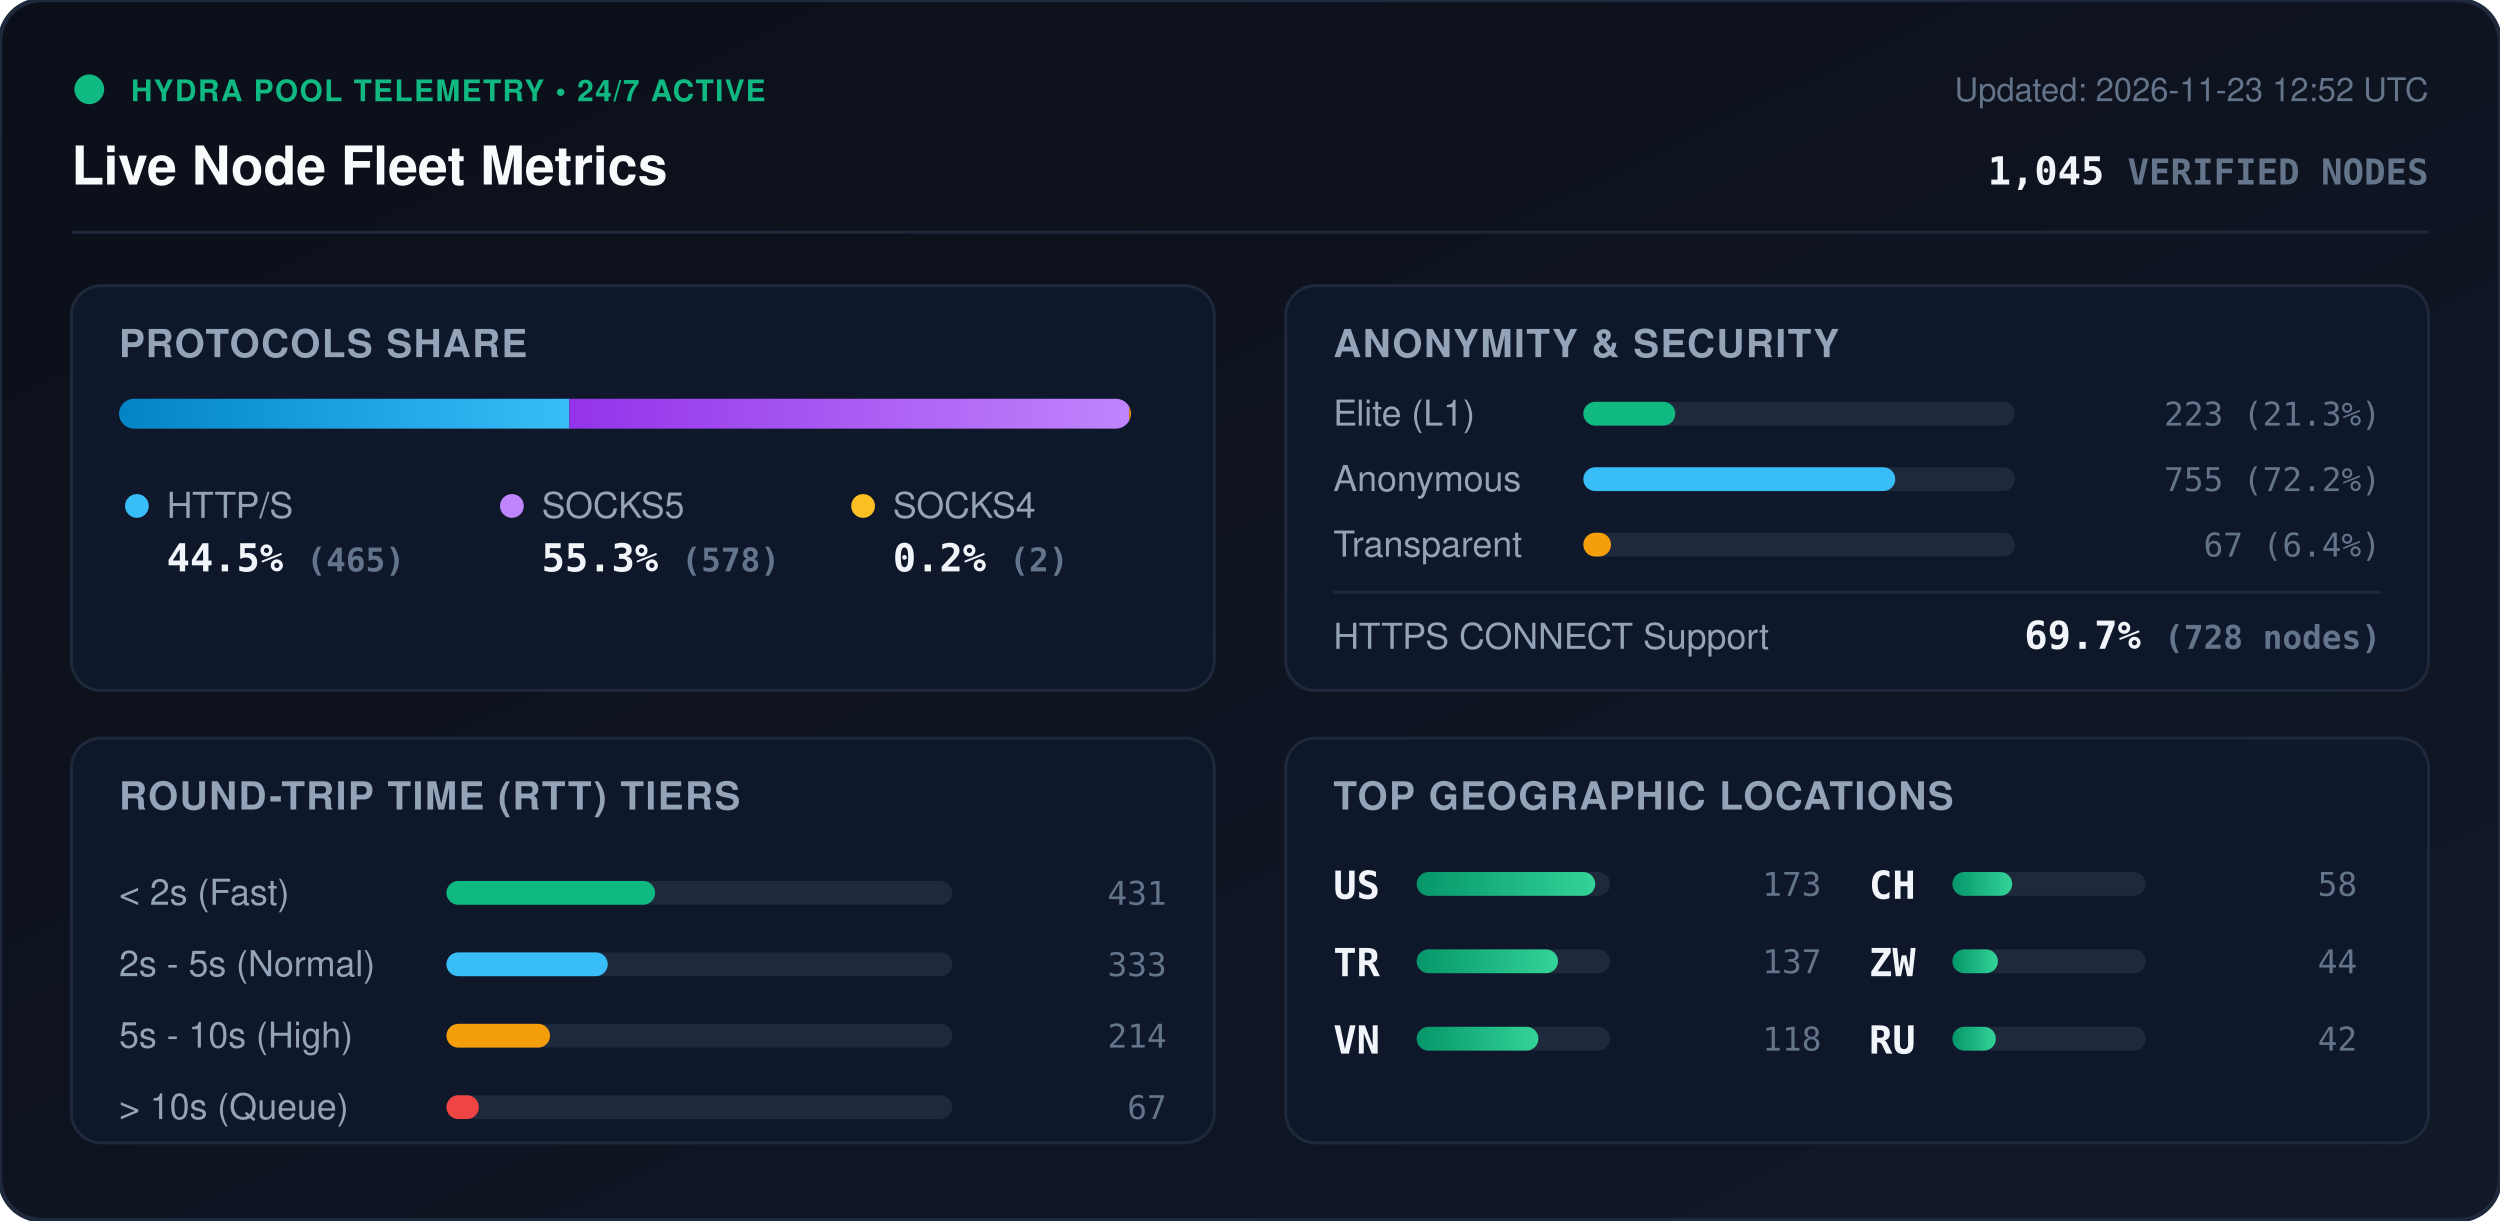
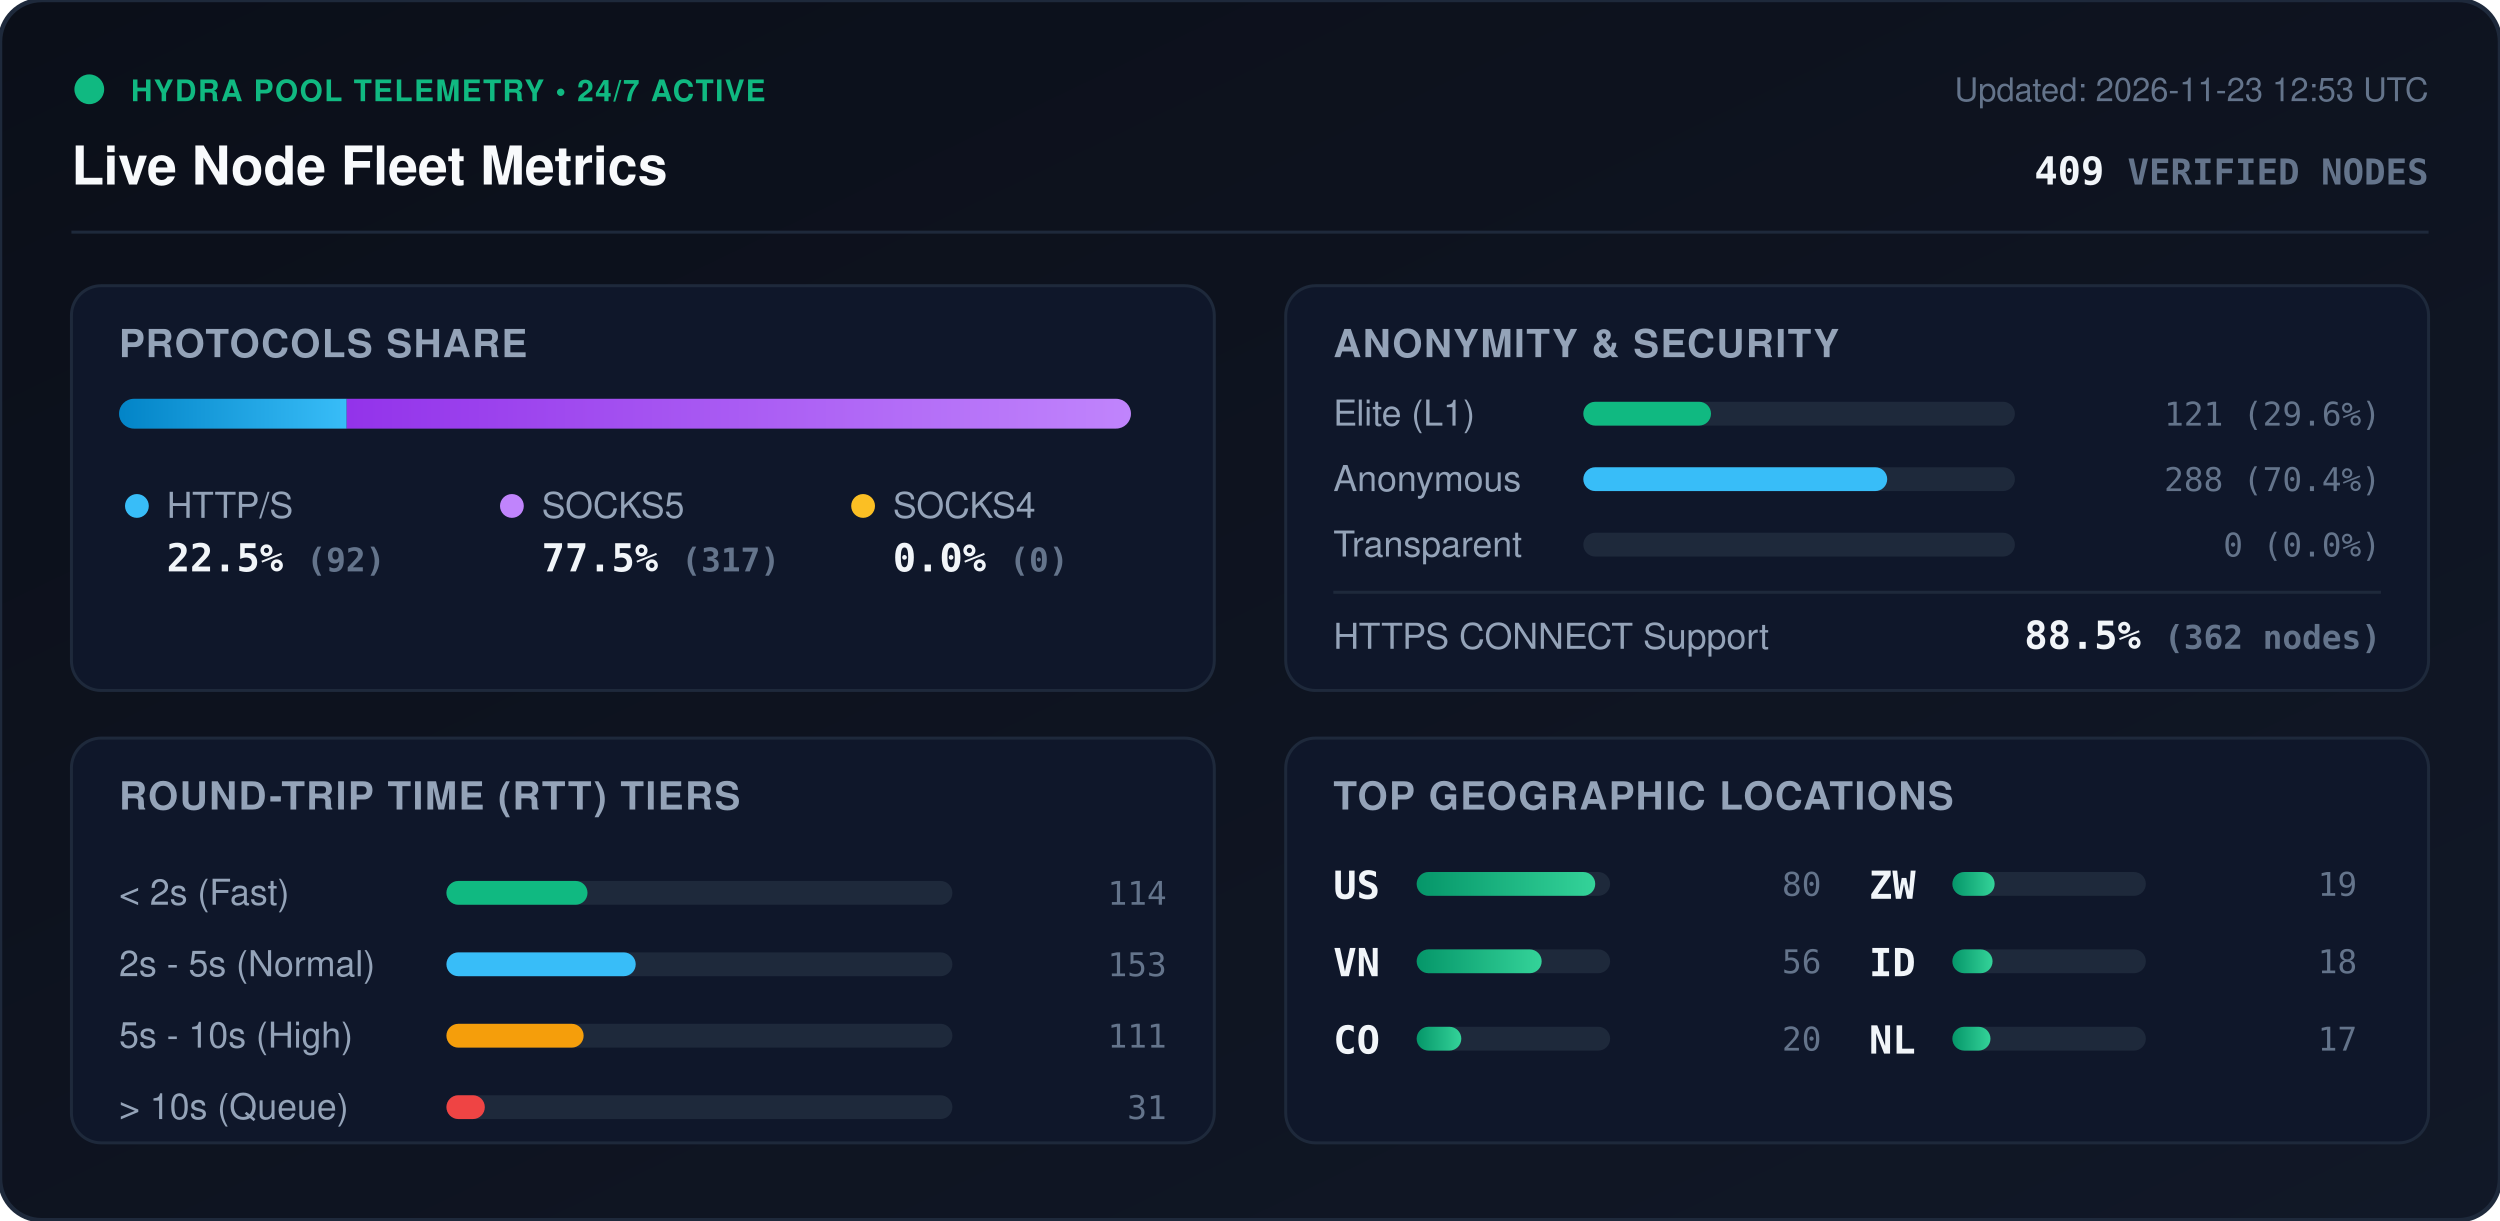
<svg xmlns="http://www.w3.org/2000/svg" viewBox="0 0 840 410" width="840" height="410" style="max-width: 100%; height: auto;">
  <defs>
    <linearGradient id="bg" x1="0%" y1="0%" x2="100%" y2="100%">
      <stop offset="0%" stop-color="#0b0f19" />
      <stop offset="100%" stop-color="#111827" />
    </linearGradient>
    <linearGradient id="bar-http" x1="0%" y1="0%" x2="100%" y2="0%">
      <stop offset="0%" stop-color="#0284c7" />
      <stop offset="100%" stop-color="#38bdf8" />
    </linearGradient>
    <linearGradient id="bar-socks5" x1="0%" y1="0%" x2="100%" y2="0%">
      <stop offset="0%" stop-color="#9333ea" />
      <stop offset="100%" stop-color="#c084fc" />
    </linearGradient>
    <linearGradient id="bar-socks4" x1="0%" y1="0%" x2="100%" y2="0%">
      <stop offset="0%" stop-color="#d97706" />
      <stop offset="100%" stop-color="#fbbf24" />
    </linearGradient>
    <linearGradient id="bar-green" x1="0%" y1="0%" x2="100%" y2="0%">
      <stop offset="0%" stop-color="#059669" />
      <stop offset="100%" stop-color="#34d399" />
    </linearGradient>
    <clipPath id="prog-track-clip">
      <rect width="340.0" height="10" rx="5" />
    </clipPath>
    <style>
      .title { font: 700 18px -apple-system, BlinkMacSystemFont, 'Segoe UI', Helvetica, Arial, sans-serif; fill: #f8fafc; }
      .sub { font: 500 11px -apple-system, BlinkMacSystemFont, 'Segoe UI', Helvetica, Arial, sans-serif; fill: #64748b; }
      .section-hdr { font: 600 13px -apple-system, BlinkMacSystemFont, 'Segoe UI', Helvetica, Arial, sans-serif; fill: #94a3b8; letter-spacing: 0.5px; }
      .metric-val { font: 700 13px -apple-system, BlinkMacSystemFont, 'Segoe UI', Helvetica, Arial, sans-serif; fill: #f1f5f9; }
      .metric-lbl { font: 500 12px -apple-system, BlinkMacSystemFont, 'Segoe UI', Helvetica, Arial, sans-serif; fill: #94a3b8; }
      .badge-txt { font: 700 10px -apple-system, BlinkMacSystemFont, 'Segoe UI', Helvetica, Arial, sans-serif; fill: #10b981; letter-spacing: 0.5px; }
      .mono { font-family: ui-monospace, SFMono-Regular, Menlo, Monaco, Consolas, monospace; }
      .pulse { animation: beacon 2s infinite ease-in-out; }
      @keyframes beacon { 0%, 100% { opacity: 1; } 50% { opacity: 0.35; } }
    </style>
  </defs>
  <rect width="840" height="410" rx="14" fill="url(#bg)" stroke="#1e293b" stroke-width="1.5" />
  <g transform="translate(24, 24)">
    <circle cx="6" cy="6" r="5" fill="#10b981" class="pulse" />
    <text x="20" y="10" class="badge-txt">HYDRA POOL TELEMETRY • 24/7 ACTIVE</text>
    <text x="0" y="38" class="title">Live Node Fleet Metrics</text>
-     <text x="792" y="10" text-anchor="end" class="sub">Updated: 2026-11-23 12:52 UTC</text>
-     <text x="792" y="38" text-anchor="end" class="metric-val mono" fill="#38bdf8">1,045 <tspan font-size="12" fill="#64748b">VERIFIED NODES</tspan>
+     <text x="792" y="10" text-anchor="end" class="sub">Updated: 2026-11-23 12:53 UTC</text>
+     <text x="792" y="38" text-anchor="end" class="metric-val mono" fill="#38bdf8">409 <tspan font-size="12" fill="#64748b">VERIFIED NODES</tspan>
    </text>
  </g>
  <line x1="24" y1="78" x2="816" y2="78" stroke="#1e293b" stroke-width="1" />
  <g transform="translate(24, 96)">
    <rect width="384" height="136" rx="10" fill="#0f172a" stroke="#1e293b" />
    <text x="16" y="24" class="section-hdr">PROTOCOLS SHARE</text>
    <g transform="translate(16, 38)">
      <rect width="340.0" height="10" rx="5" fill="#1e293b" />
      <g clip-path="url(#prog-track-clip)">
-         <rect x="0" width="151.3" height="10" fill="url(#bar-http)" />
-         <rect x="151.3" width="188.1" height="10" fill="url(#bar-socks5)" />
-         <rect x="339.4" width="0.7" height="10" fill="url(#bar-socks4)" />
+         <rect x="0" width="76.5" height="10" fill="url(#bar-http)" />
+         <rect x="76.5" width="263.5" height="10" fill="url(#bar-socks5)" />
+         <rect x="340.0" width="0.0" height="10" fill="url(#bar-socks4)" />
      </g>
    </g>
    <g transform="translate(16, 68)">
      <circle cx="6" cy="6" r="4" fill="#38bdf8" />
      <text x="16" y="10" class="metric-lbl">HTTP/S</text>
-       <text x="16" y="28" class="metric-val mono">44.5% <tspan font-size="11" fill="#64748b">(465)</tspan>
+       <text x="16" y="28" class="metric-val mono">22.5% <tspan font-size="11" fill="#64748b">(92)</tspan>
      </text>
      <circle cx="132" cy="6" r="4" fill="#c084fc" />
      <text x="142" y="10" class="metric-lbl">SOCKS5</text>
-       <text x="142" y="28" class="metric-val mono">55.3% <tspan font-size="11" fill="#64748b">(578)</tspan>
+       <text x="142" y="28" class="metric-val mono">77.5% <tspan font-size="11" fill="#64748b">(317)</tspan>
      </text>
      <circle cx="250" cy="6" r="4" fill="#fbbf24" />
      <text x="260" y="10" class="metric-lbl">SOCKS4</text>
-       <text x="260" y="28" class="metric-val mono">0.2% <tspan font-size="11" fill="#64748b">(2)</tspan>
+       <text x="260" y="28" class="metric-val mono">0.0% <tspan font-size="11" fill="#64748b">(0)</tspan>
      </text>
    </g>
  </g>
  <g transform="translate(432, 96)">
    <rect width="384" height="136" rx="10" fill="#0f172a" stroke="#1e293b" />
    <text x="16" y="24" class="section-hdr">ANONYMITY &amp; SECURITY</text>
    <text x="16" y="47" class="metric-lbl">Elite (L1)</text>
    <rect x="100" y="39" width="145.0" height="8" rx="4" fill="#1e293b" />
-     <rect x="100" y="39" width="30.9" height="8" rx="4" fill="#10b981" />
-     <text x="368" y="47" text-anchor="end" class="mono sub" fill="#e2e8f0">223 (21.3%)</text>
+     <rect x="100" y="39" width="42.9" height="8" rx="4" fill="#10b981" />
+     <text x="368" y="47" text-anchor="end" class="mono sub" fill="#e2e8f0">121 (29.6%)</text>
    <text x="16" y="69" class="metric-lbl">Anonymous</text>
    <rect x="100" y="61" width="145.0" height="8" rx="4" fill="#1e293b" />
-     <rect x="100" y="61" width="104.8" height="8" rx="4" fill="#38bdf8" />
-     <text x="368" y="69" text-anchor="end" class="mono sub" fill="#e2e8f0">755 (72.2%)</text>
+     <rect x="100" y="61" width="102.1" height="8" rx="4" fill="#38bdf8" />
+     <text x="368" y="69" text-anchor="end" class="mono sub" fill="#e2e8f0">288 (70.4%)</text>
    <text x="16" y="91" class="metric-lbl">Transparent</text>
    <rect x="100" y="83" width="145.0" height="8" rx="4" fill="#1e293b" />
-     <rect x="100" y="83" width="9.3" height="8" rx="4" fill="#f59e0b" />
-     <text x="368" y="91" text-anchor="end" class="mono sub" fill="#e2e8f0">67 (6.4%)</text>
+     <rect x="100" y="83" width="0.0" height="8" rx="4" fill="#f59e0b" />
+     <text x="368" y="91" text-anchor="end" class="mono sub" fill="#e2e8f0">0 (0.0%)</text>
    <line x1="16" y1="103" x2="368" y2="103" stroke="#1e293b" stroke-width="1" />
    <text x="16" y="122" class="metric-lbl">HTTPS CONNECT Support</text>
-     <text x="368" y="122" text-anchor="end" class="metric-val mono" fill="#34d399">69.7% <tspan font-size="11" fill="#64748b">(728 nodes)</tspan>
+     <text x="368" y="122" text-anchor="end" class="metric-val mono" fill="#34d399">88.5% <tspan font-size="11" fill="#64748b">(362 nodes)</tspan>
    </text>
  </g>
  <g transform="translate(24, 248)">
    <rect width="384" height="136" rx="10" fill="#0f172a" stroke="#1e293b" />
    <text x="16" y="24" class="section-hdr">ROUND-TRIP TIME (RTT) TIERS</text>
    <g transform="translate(16, 42)">
      <text x="0" y="14" class="metric-lbl">&lt; 2s (Fast)</text>
      <rect x="110" y="6" width="170" height="8" rx="4" fill="#1e293b" />
-       <rect x="110" y="6" width="70.1" height="8" rx="4" fill="#10b981" />
-       <text x="352" y="14" text-anchor="end" class="mono sub">431</text>
+       <rect x="110" y="6" width="47.4" height="8" rx="4" fill="#10b981" />
+       <text x="352" y="14" text-anchor="end" class="mono sub">114</text>
      <text x="0" y="38" class="metric-lbl">2s - 5s (Normal)</text>
      <rect x="110" y="30" width="170" height="8" rx="4" fill="#1e293b" />
-       <rect x="110" y="30" width="54.2" height="8" rx="4" fill="#38bdf8" />
-       <text x="352" y="38" text-anchor="end" class="mono sub">333</text>
+       <rect x="110" y="30" width="63.6" height="8" rx="4" fill="#38bdf8" />
+       <text x="352" y="38" text-anchor="end" class="mono sub">153</text>
      <text x="0" y="62" class="metric-lbl">5s - 10s (High)</text>
      <rect x="110" y="54" width="170" height="8" rx="4" fill="#1e293b" />
-       <rect x="110" y="54" width="34.8" height="8" rx="4" fill="#f59e0b" />
-       <text x="352" y="62" text-anchor="end" class="mono sub">214</text>
+       <rect x="110" y="54" width="46.1" height="8" rx="4" fill="#f59e0b" />
+       <text x="352" y="62" text-anchor="end" class="mono sub">111</text>
      <text x="0" y="86" class="metric-lbl">&gt; 10s (Queue)</text>
      <rect x="110" y="78" width="170" height="8" rx="4" fill="#1e293b" />
-       <rect x="110" y="78" width="10.9" height="8" rx="4" fill="#ef4444" />
-       <text x="352" y="86" text-anchor="end" class="mono sub">67</text>
+       <rect x="110" y="78" width="12.9" height="8" rx="4" fill="#ef4444" />
+       <text x="352" y="86" text-anchor="end" class="mono sub">31</text>
    </g>
  </g>
  <g transform="translate(432, 248)">
    <rect width="384" height="136" rx="10" fill="#0f172a" stroke="#1e293b" />
    <text x="16" y="24" class="section-hdr">TOP GEOGRAPHIC LOCATIONS</text>
    <g transform="translate(16, 42)">
      <g transform="translate(0, 0)">
        <text x="0" y="12" class="mono metric-val" font-size="12">US</text>
        <rect x="28" y="3" width="65" height="8" rx="4" fill="#1e293b" />
        <rect x="28" y="3" width="60.0" height="8" rx="4" fill="url(#bar-green)" />
-         <text x="164" y="11" text-anchor="end" class="mono sub">173</text>
+         <text x="164" y="11" text-anchor="end" class="mono sub">80</text>
      </g>
      <g transform="translate(0, 26)">
-         <text x="0" y="12" class="mono metric-val" font-size="12">TR</text>
+         <text x="0" y="12" class="mono metric-val" font-size="12">VN</text>
        <rect x="28" y="3" width="65" height="8" rx="4" fill="#1e293b" />
-         <rect x="28" y="3" width="47.5" height="8" rx="4" fill="url(#bar-green)" />
-         <text x="164" y="11" text-anchor="end" class="mono sub">137</text>
+         <rect x="28" y="3" width="42.0" height="8" rx="4" fill="url(#bar-green)" />
+         <text x="164" y="11" text-anchor="end" class="mono sub">56</text>
      </g>
      <g transform="translate(0, 52)">
-         <text x="0" y="12" class="mono metric-val" font-size="12">VN</text>
+         <text x="0" y="12" class="mono metric-val" font-size="12">CO</text>
        <rect x="28" y="3" width="65" height="8" rx="4" fill="#1e293b" />
-         <rect x="28" y="3" width="40.9" height="8" rx="4" fill="url(#bar-green)" />
-         <text x="164" y="11" text-anchor="end" class="mono sub">118</text>
+         <rect x="28" y="3" width="15.0" height="8" rx="4" fill="url(#bar-green)" />
+         <text x="164" y="11" text-anchor="end" class="mono sub">20</text>
      </g>
      <g transform="translate(180, 0)">
-         <text x="0" y="12" class="mono metric-val" font-size="12">CH</text>
+         <text x="0" y="12" class="mono metric-val" font-size="12">ZW</text>
        <rect x="28" y="3" width="65" height="8" rx="4" fill="#1e293b" />
-         <rect x="28" y="3" width="20.1" height="8" rx="4" fill="url(#bar-green)" />
-         <text x="164" y="11" text-anchor="end" class="mono sub">58</text>
+         <rect x="28" y="3" width="14.2" height="8" rx="4" fill="url(#bar-green)" />
+         <text x="164" y="11" text-anchor="end" class="mono sub">19</text>
      </g>
      <g transform="translate(180, 26)">
-         <text x="0" y="12" class="mono metric-val" font-size="12">ZW</text>
+         <text x="0" y="12" class="mono metric-val" font-size="12">ID</text>
        <rect x="28" y="3" width="65" height="8" rx="4" fill="#1e293b" />
-         <rect x="28" y="3" width="15.3" height="8" rx="4" fill="url(#bar-green)" />
-         <text x="164" y="11" text-anchor="end" class="mono sub">44</text>
+         <rect x="28" y="3" width="13.5" height="8" rx="4" fill="url(#bar-green)" />
+         <text x="164" y="11" text-anchor="end" class="mono sub">18</text>
      </g>
      <g transform="translate(180, 52)">
-         <text x="0" y="12" class="mono metric-val" font-size="12">RU</text>
+         <text x="0" y="12" class="mono metric-val" font-size="12">NL</text>
        <rect x="28" y="3" width="65" height="8" rx="4" fill="#1e293b" />
-         <rect x="28" y="3" width="14.6" height="8" rx="4" fill="url(#bar-green)" />
-         <text x="164" y="11" text-anchor="end" class="mono sub">42</text>
+         <rect x="28" y="3" width="12.8" height="8" rx="4" fill="url(#bar-green)" />
+         <text x="164" y="11" text-anchor="end" class="mono sub">17</text>
      </g>
    </g>
  </g>
</svg>
